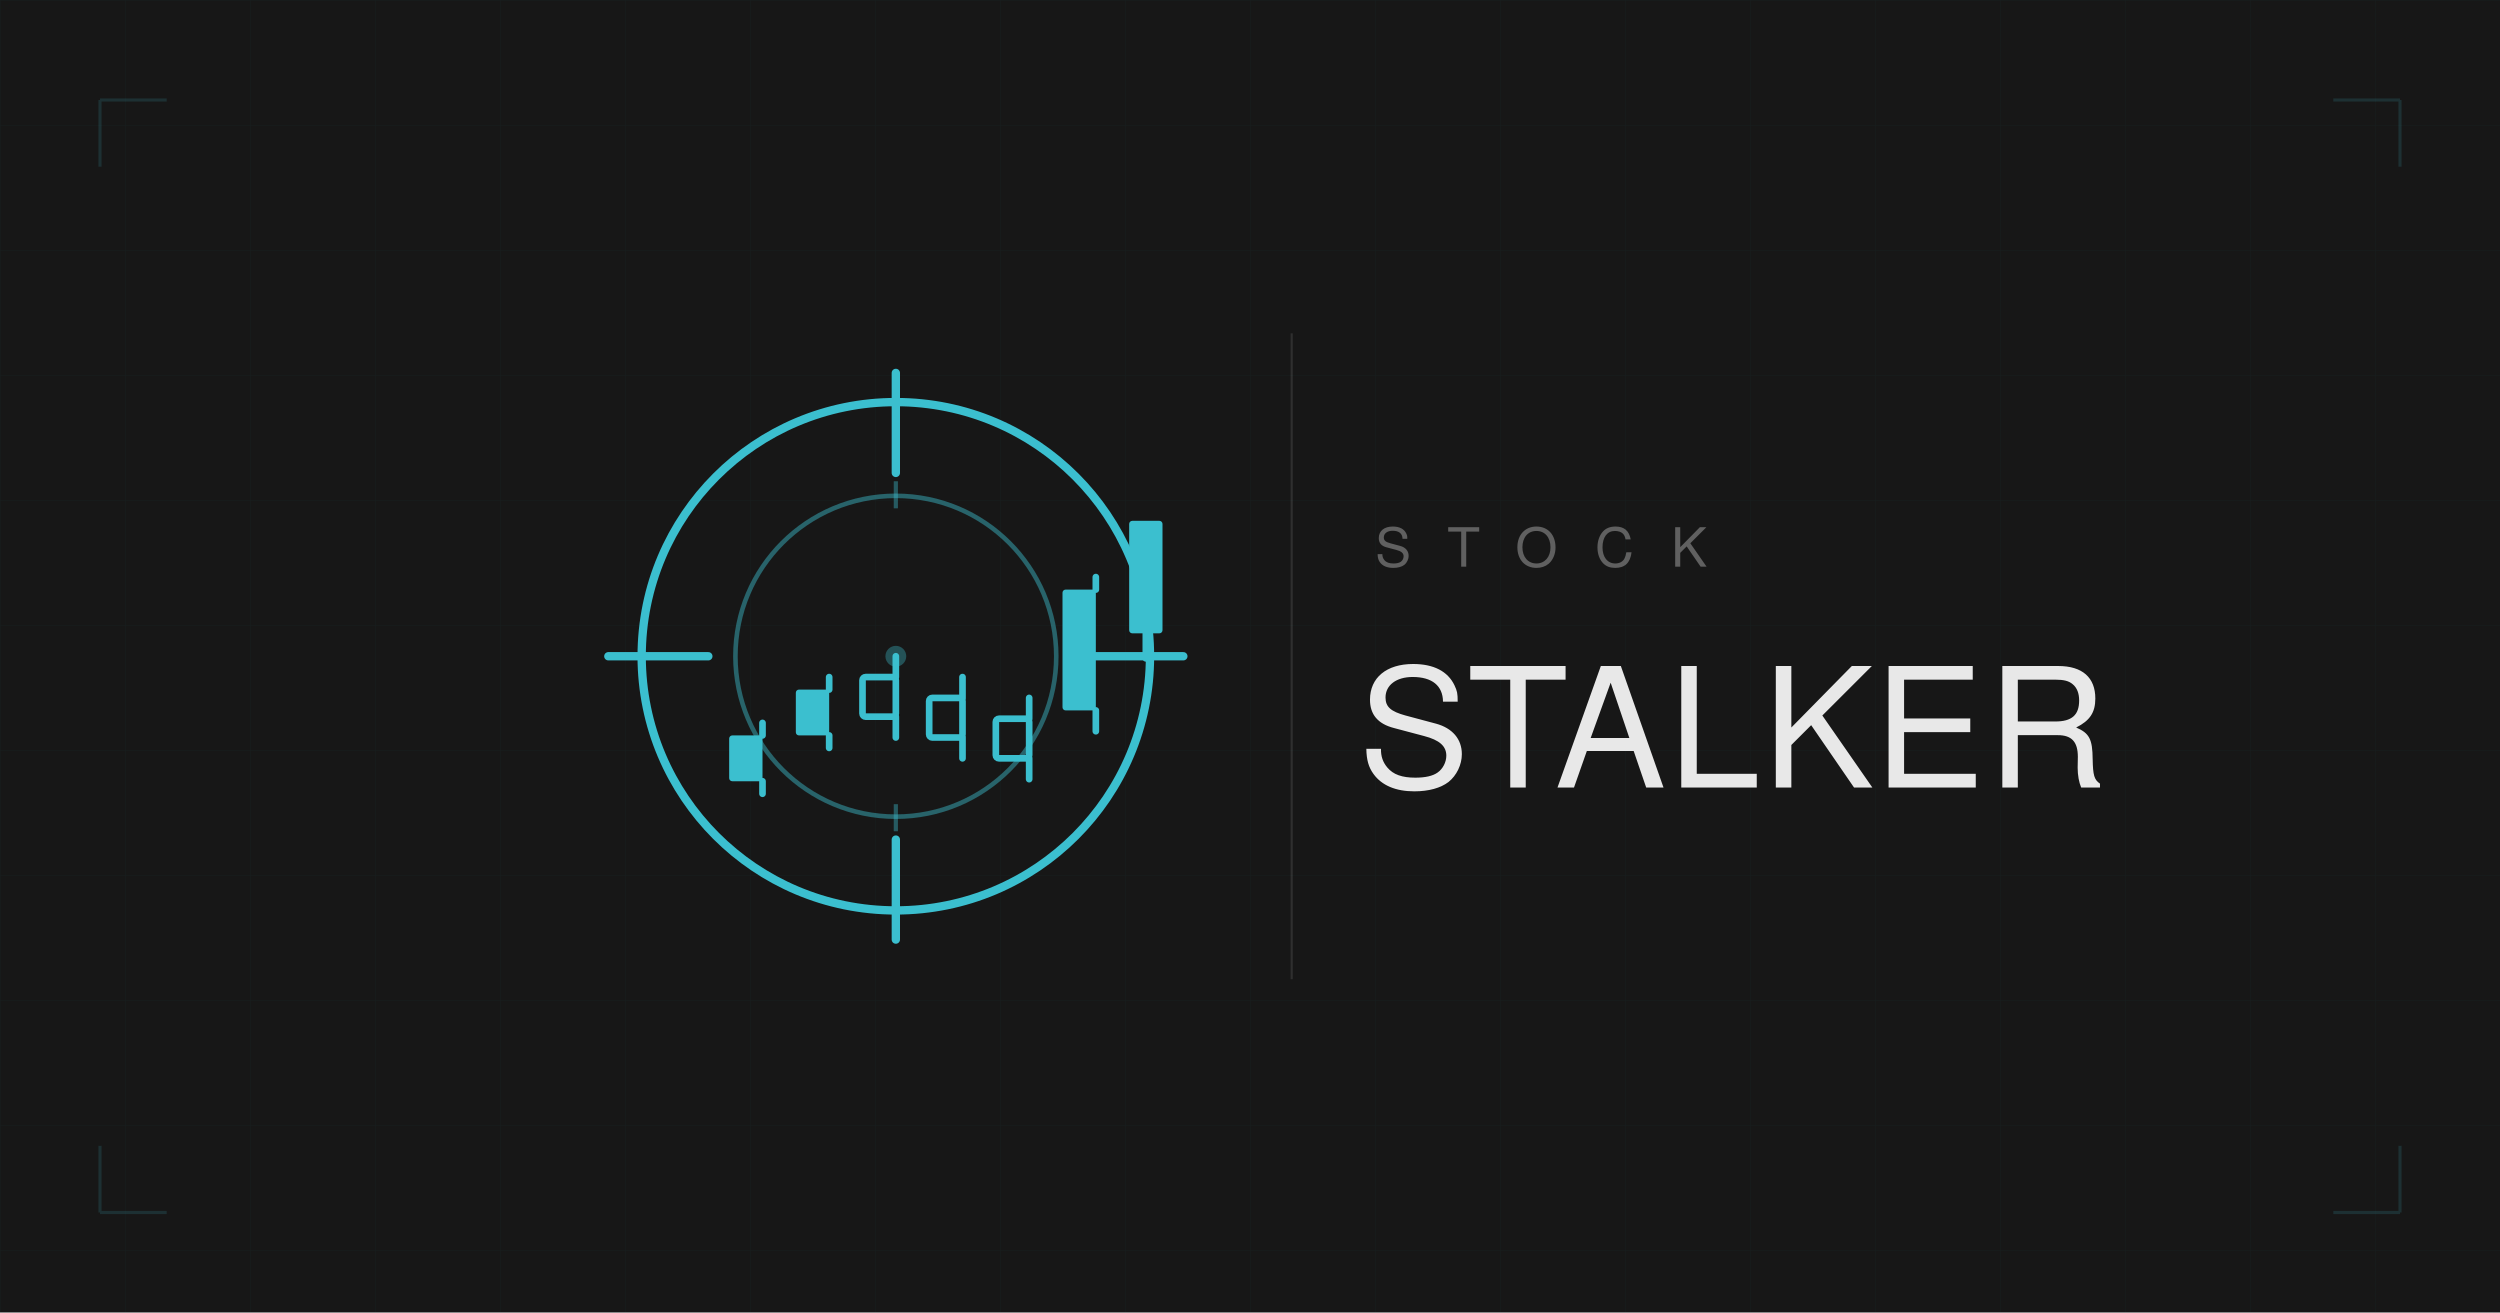
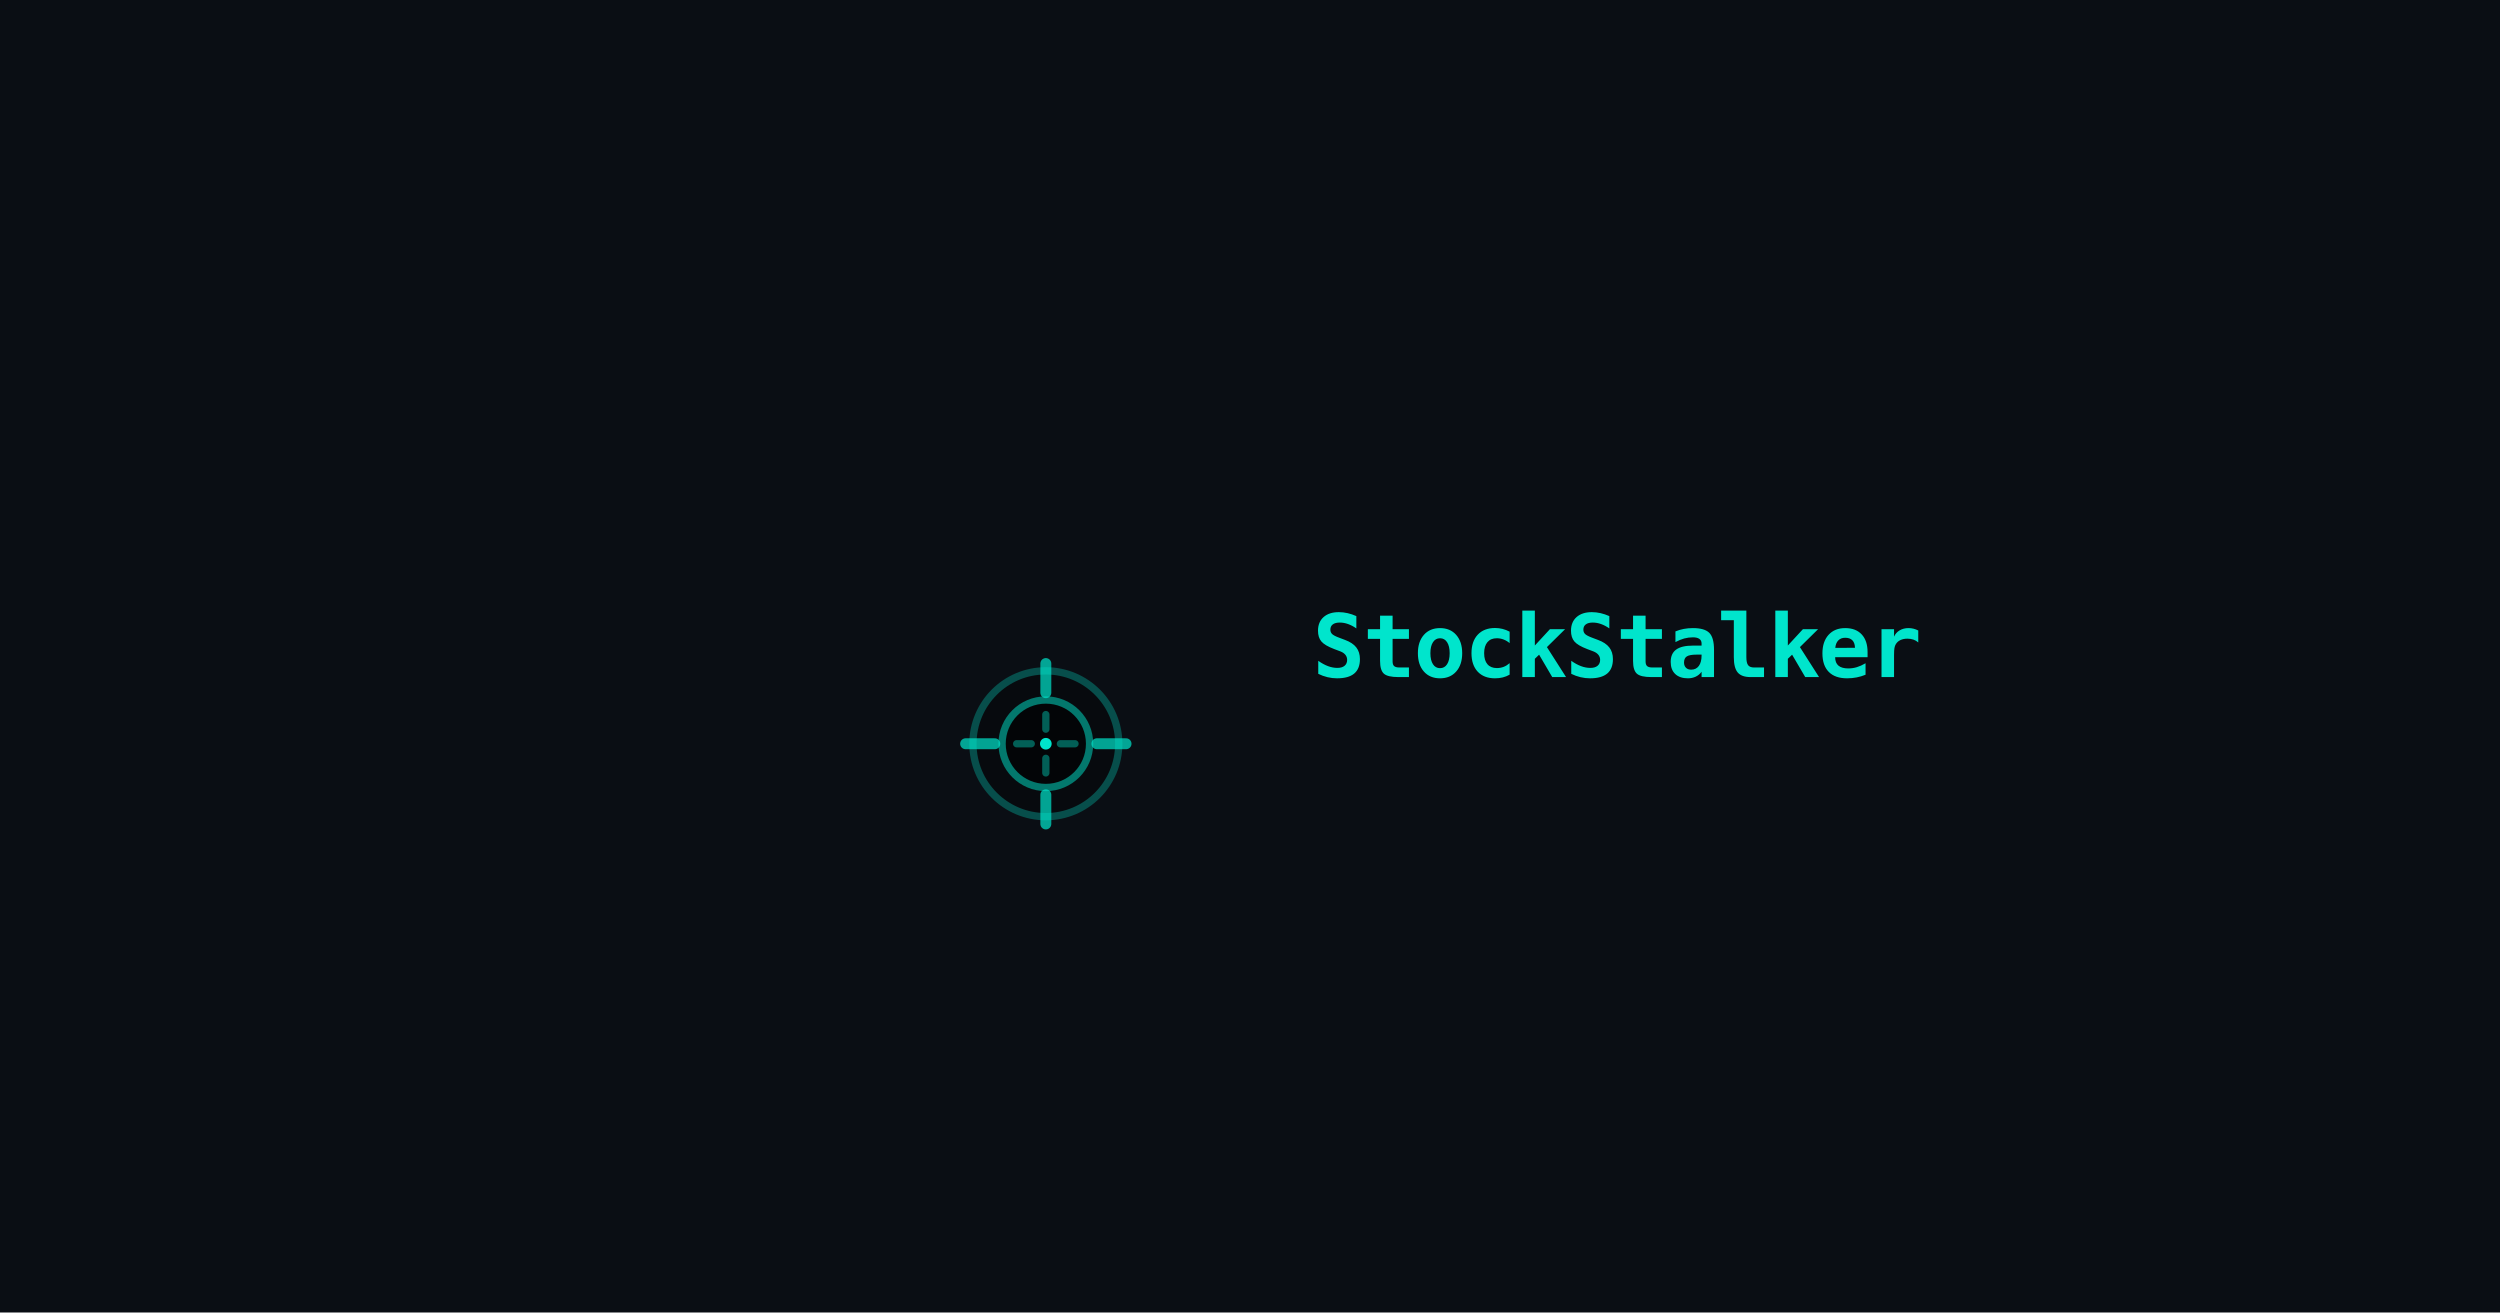
- <svg xmlns="http://www.w3.org/2000/svg" viewBox="0 0 1200 630">
-   <defs>
-     <pattern id="gr" width="60" height="60" patternUnits="userSpaceOnUse">
-       <path d="M60 0 L0 0 0 60" fill="none" stroke="#3BBFCF" stroke-width="0.6" />
-     </pattern>
-   </defs>
-   <rect width="1200" height="630" fill="#171717" />
-   <rect width="1200" height="630" fill="url(#gr)" opacity="0.04" />
-   <circle cx="430" cy="315" r="122" fill="none" stroke="#3BBFCF" stroke-width="4" />
-   <circle cx="430" cy="315" r="77" fill="none" stroke="#3BBFCF" stroke-width="2.2" opacity=".45" />
-   <line x1="430" y1="179" x2="430" y2="227" stroke="#3BBFCF" stroke-width="4" stroke-linecap="round" />
-   <line x1="430" y1="403" x2="430" y2="451" stroke="#3BBFCF" stroke-width="4" stroke-linecap="round" />
-   <line x1="292" y1="315" x2="340" y2="315" stroke="#3BBFCF" stroke-width="4" stroke-linecap="round" />
-   <line x1="520" y1="315" x2="568" y2="315" stroke="#3BBFCF" stroke-width="4" stroke-linecap="round" />
-   <line x1="430" y1="231" x2="430" y2="244" stroke="#3BBFCF" stroke-width="2" opacity=".4" />
-   <line x1="430" y1="386" x2="430" y2="399" stroke="#3BBFCF" stroke-width="2" opacity=".4" />
-   <line x1="305" y1="315" x2="318" y2="315" stroke="#3BBFCF" stroke-width="2" opacity=".4" />
-   <line x1="542" y1="315" x2="555" y2="315" stroke="#3BBFCF" stroke-width="2" opacity=".4" />
-   <line x1="366" y1="347" x2="366" y2="353" stroke="#3BBFCF" stroke-width="3.2" stroke-linecap="round" />
-   <rect x="350" y="353" width="16" height="22" fill="#3BBFCF" rx="1.5" />
-   <line x1="366" y1="375" x2="366" y2="381" stroke="#3BBFCF" stroke-width="3.2" stroke-linecap="round" />
-   <line x1="398" y1="325" x2="398" y2="331" stroke="#3BBFCF" stroke-width="3.2" stroke-linecap="round" />
-   <rect x="382" y="331" width="16" height="22" fill="#3BBFCF" rx="1.5" />
-   <line x1="398" y1="353" x2="398" y2="359" stroke="#3BBFCF" stroke-width="3.2" stroke-linecap="round" />
-   <line x1="430" y1="315" x2="430" y2="325" stroke="#3BBFCF" stroke-width="3.2" stroke-linecap="round" />
-   <rect x="414" y="325" width="16" height="19" fill="none" stroke="#3BBFCF" stroke-width="3.2" rx="1.5" />
-   <line x1="430" y1="344" x2="430" y2="354" stroke="#3BBFCF" stroke-width="3.2" stroke-linecap="round" />
-   <line x1="462" y1="325" x2="462" y2="335" stroke="#3BBFCF" stroke-width="3.2" stroke-linecap="round" />
-   <rect x="446" y="335" width="16" height="19" fill="none" stroke="#3BBFCF" stroke-width="3.2" rx="1.5" />
-   <line x1="462" y1="354" x2="462" y2="364" stroke="#3BBFCF" stroke-width="3.2" stroke-linecap="round" />
-   <line x1="494" y1="335" x2="494" y2="345" stroke="#3BBFCF" stroke-width="3.2" stroke-linecap="round" />
-   <rect x="478" y="345" width="16" height="19" fill="none" stroke="#3BBFCF" stroke-width="3.2" rx="1.5" />
-   <line x1="494" y1="364" x2="494" y2="374" stroke="#3BBFCF" stroke-width="3.2" stroke-linecap="round" />
-   <line x1="526" y1="277" x2="526" y2="283" stroke="#3BBFCF" stroke-width="3.2" stroke-linecap="round" />
-   <rect x="510" y="283" width="16" height="58" fill="#3BBFCF" rx="1.5" />
-   <line x1="526" y1="341" x2="526" y2="351" stroke="#3BBFCF" stroke-width="3.2" stroke-linecap="round" />
-   <rect x="542" y="250" width="16" height="54" fill="#3BBFCF" rx="1.5" />
-   <line x1="550" y1="304" x2="550" y2="316" stroke="#3BBFCF" stroke-width="3.2" stroke-linecap="round" />
-   <circle cx="430" cy="315" r="5" fill="#3BBFCF" opacity=".35" />
-   <line x1="620" y1="160" x2="620" y2="470" stroke="#E8E8E8" stroke-width="1" opacity=".12" />
-   <text x="660" y="272" font-family="'Helvetica Neue',Helvetica,Arial,sans-serif" font-size="26" font-weight="400" letter-spacing="18" fill="#E8E8E8" opacity=".35">STOCK</text>
-   <text x="652" y="378" font-family="'Helvetica Neue',Helvetica,Arial,sans-serif" font-size="80" font-weight="500" letter-spacing="1" fill="#E8E8E8">STALKER</text>
-   <g stroke="#3BBFCF" stroke-width="1.5" opacity=".15" fill="none">
-     <path d="M48,48 L48,80 M48,48 L80,48" />
-     <path d="M1152,48 L1152,80 M1152,48 L1120,48" />
-     <path d="M48,582 L48,550 M48,582 L80,582" />
-     <path d="M1152,582 L1152,550 M1152,582 L1120,582" />
+ <svg xmlns="http://www.w3.org/2000/svg" width="1200" height="630" viewBox="0 0 1200 630">
+   <rect width="1200" height="630" fill="#0a0e14" />
+   <g transform="translate(600, 315)">
+     <g transform="translate(-140, 0) scale(3.5)">
+       <circle cx="12" cy="12" r="10" stroke="#00e5cc" stroke-width="1" opacity="0.3" />
+       <circle cx="12" cy="12" r="6" stroke="#00e5cc" stroke-width="1" opacity="0.5" />
+       <line x1="12" y1="1" x2="12" y2="5" stroke="#00e5cc" stroke-width="1.5" stroke-linecap="round" opacity="0.7" />
+       <line x1="12" y1="19" x2="12" y2="23" stroke="#00e5cc" stroke-width="1.5" stroke-linecap="round" opacity="0.7" />
+       <line x1="1" y1="12" x2="5" y2="12" stroke="#00e5cc" stroke-width="1.5" stroke-linecap="round" opacity="0.7" />
+       <line x1="19" y1="12" x2="23" y2="12" stroke="#00e5cc" stroke-width="1.5" stroke-linecap="round" opacity="0.7" />
+       <line x1="12" y1="8" x2="12" y2="10" stroke="#00e5cc" stroke-width="1" stroke-linecap="round" opacity="0.4" />
+       <line x1="12" y1="14" x2="12" y2="16" stroke="#00e5cc" stroke-width="1" stroke-linecap="round" opacity="0.4" />
+       <line x1="8" y1="12" x2="10" y2="12" stroke="#00e5cc" stroke-width="1" stroke-linecap="round" opacity="0.4" />
+       <line x1="14" y1="12" x2="16" y2="12" stroke="#00e5cc" stroke-width="1" stroke-linecap="round" opacity="0.4" />
+       <circle cx="12" cy="12" r="0.8" fill="#00e5cc" />
+     </g>
+     <text x="30" y="10" font-family="'JetBrains Mono', 'SF Mono', 'Fira Code', monospace" font-weight="600" font-size="42" fill="#00e5cc" letter-spacing="-1">StockStalker</text>
  </g>
</svg>
